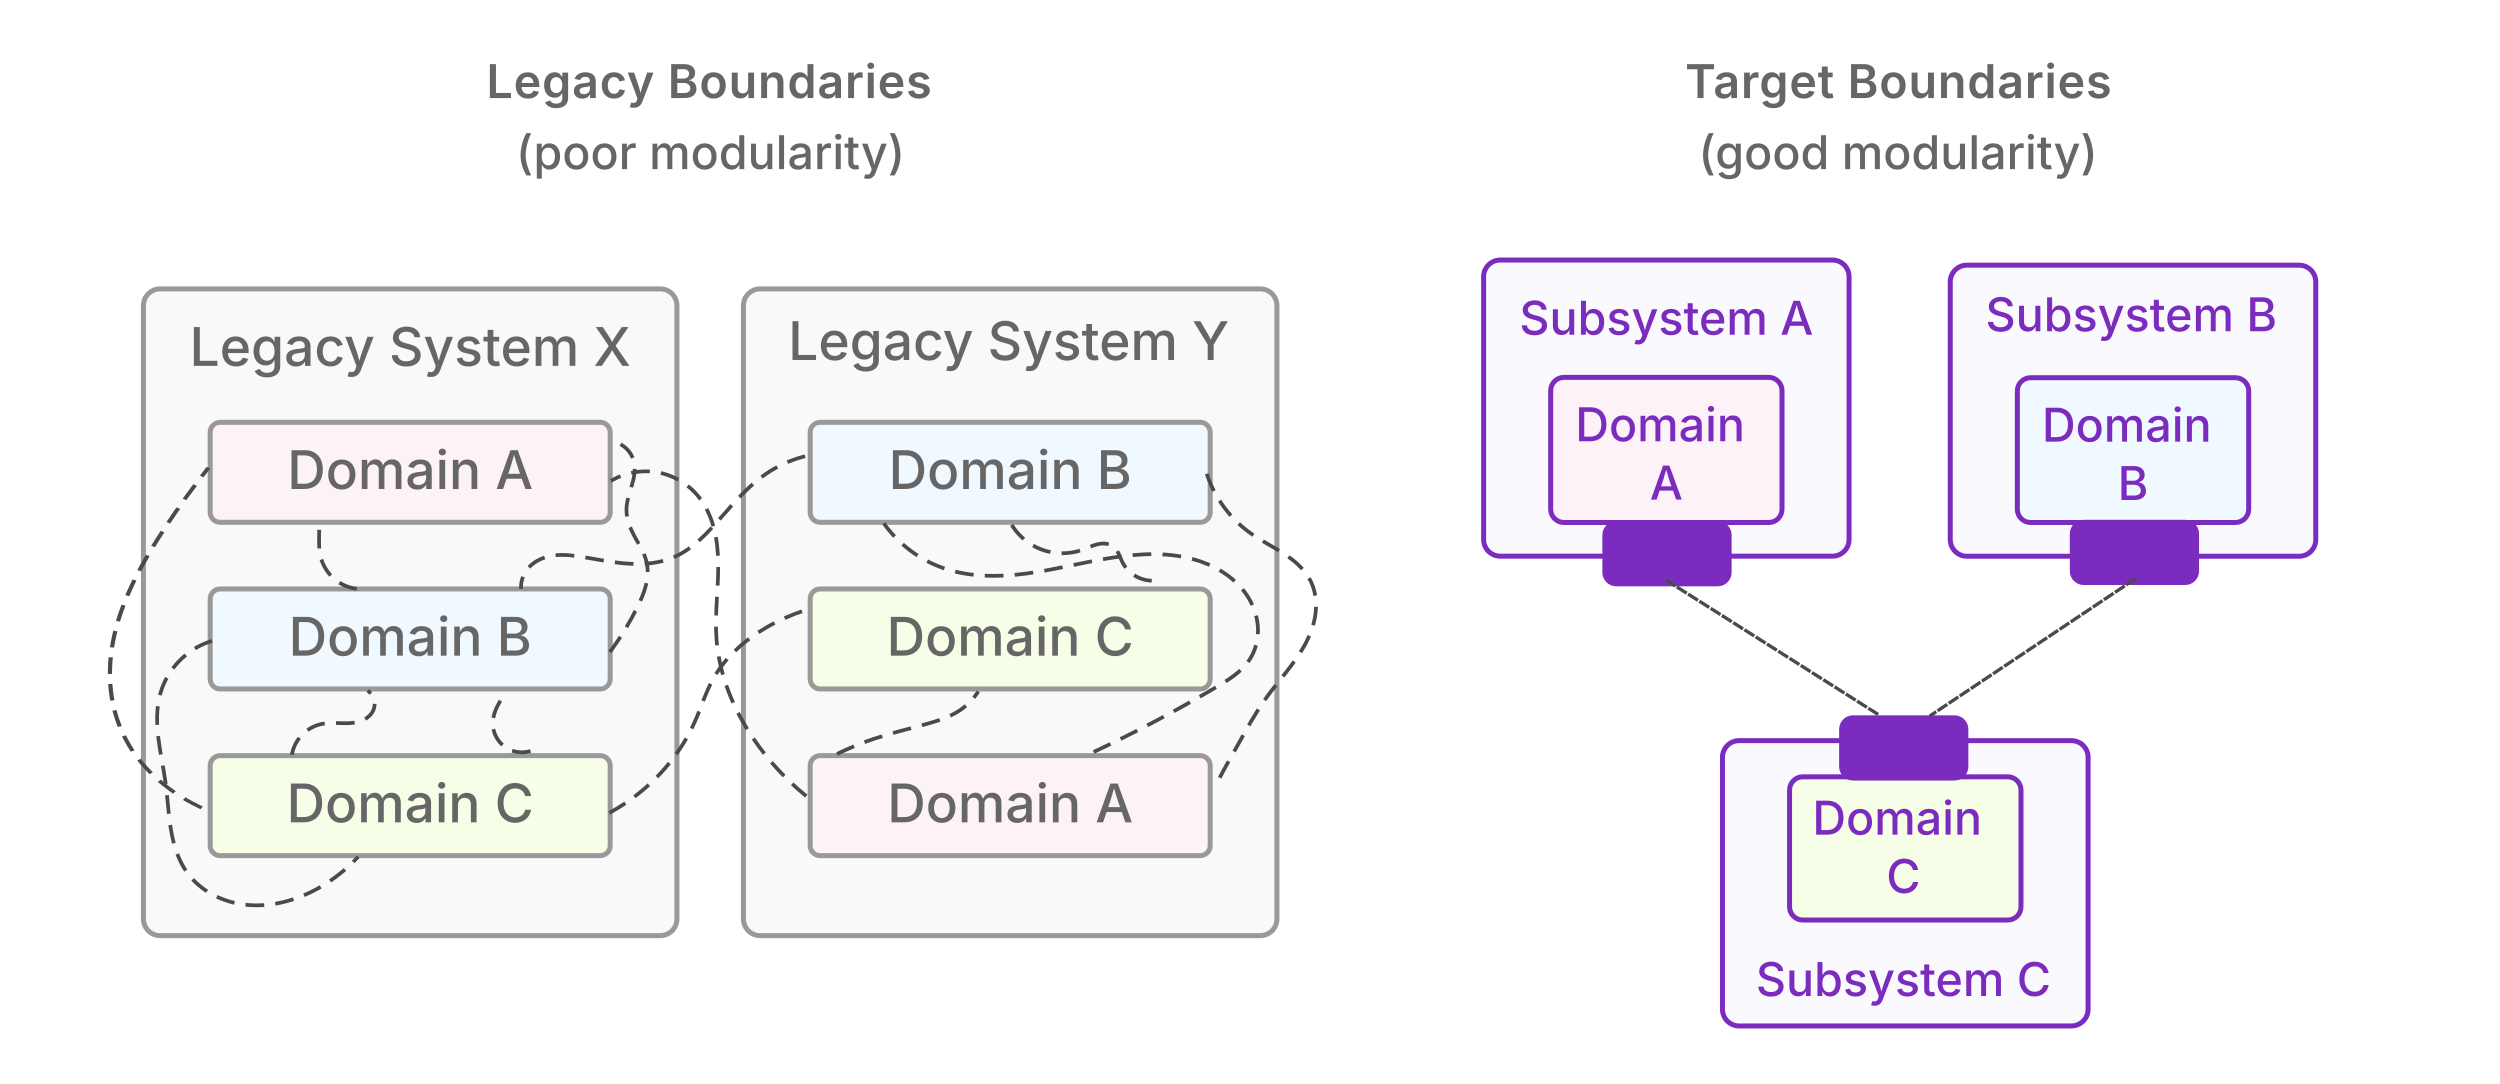
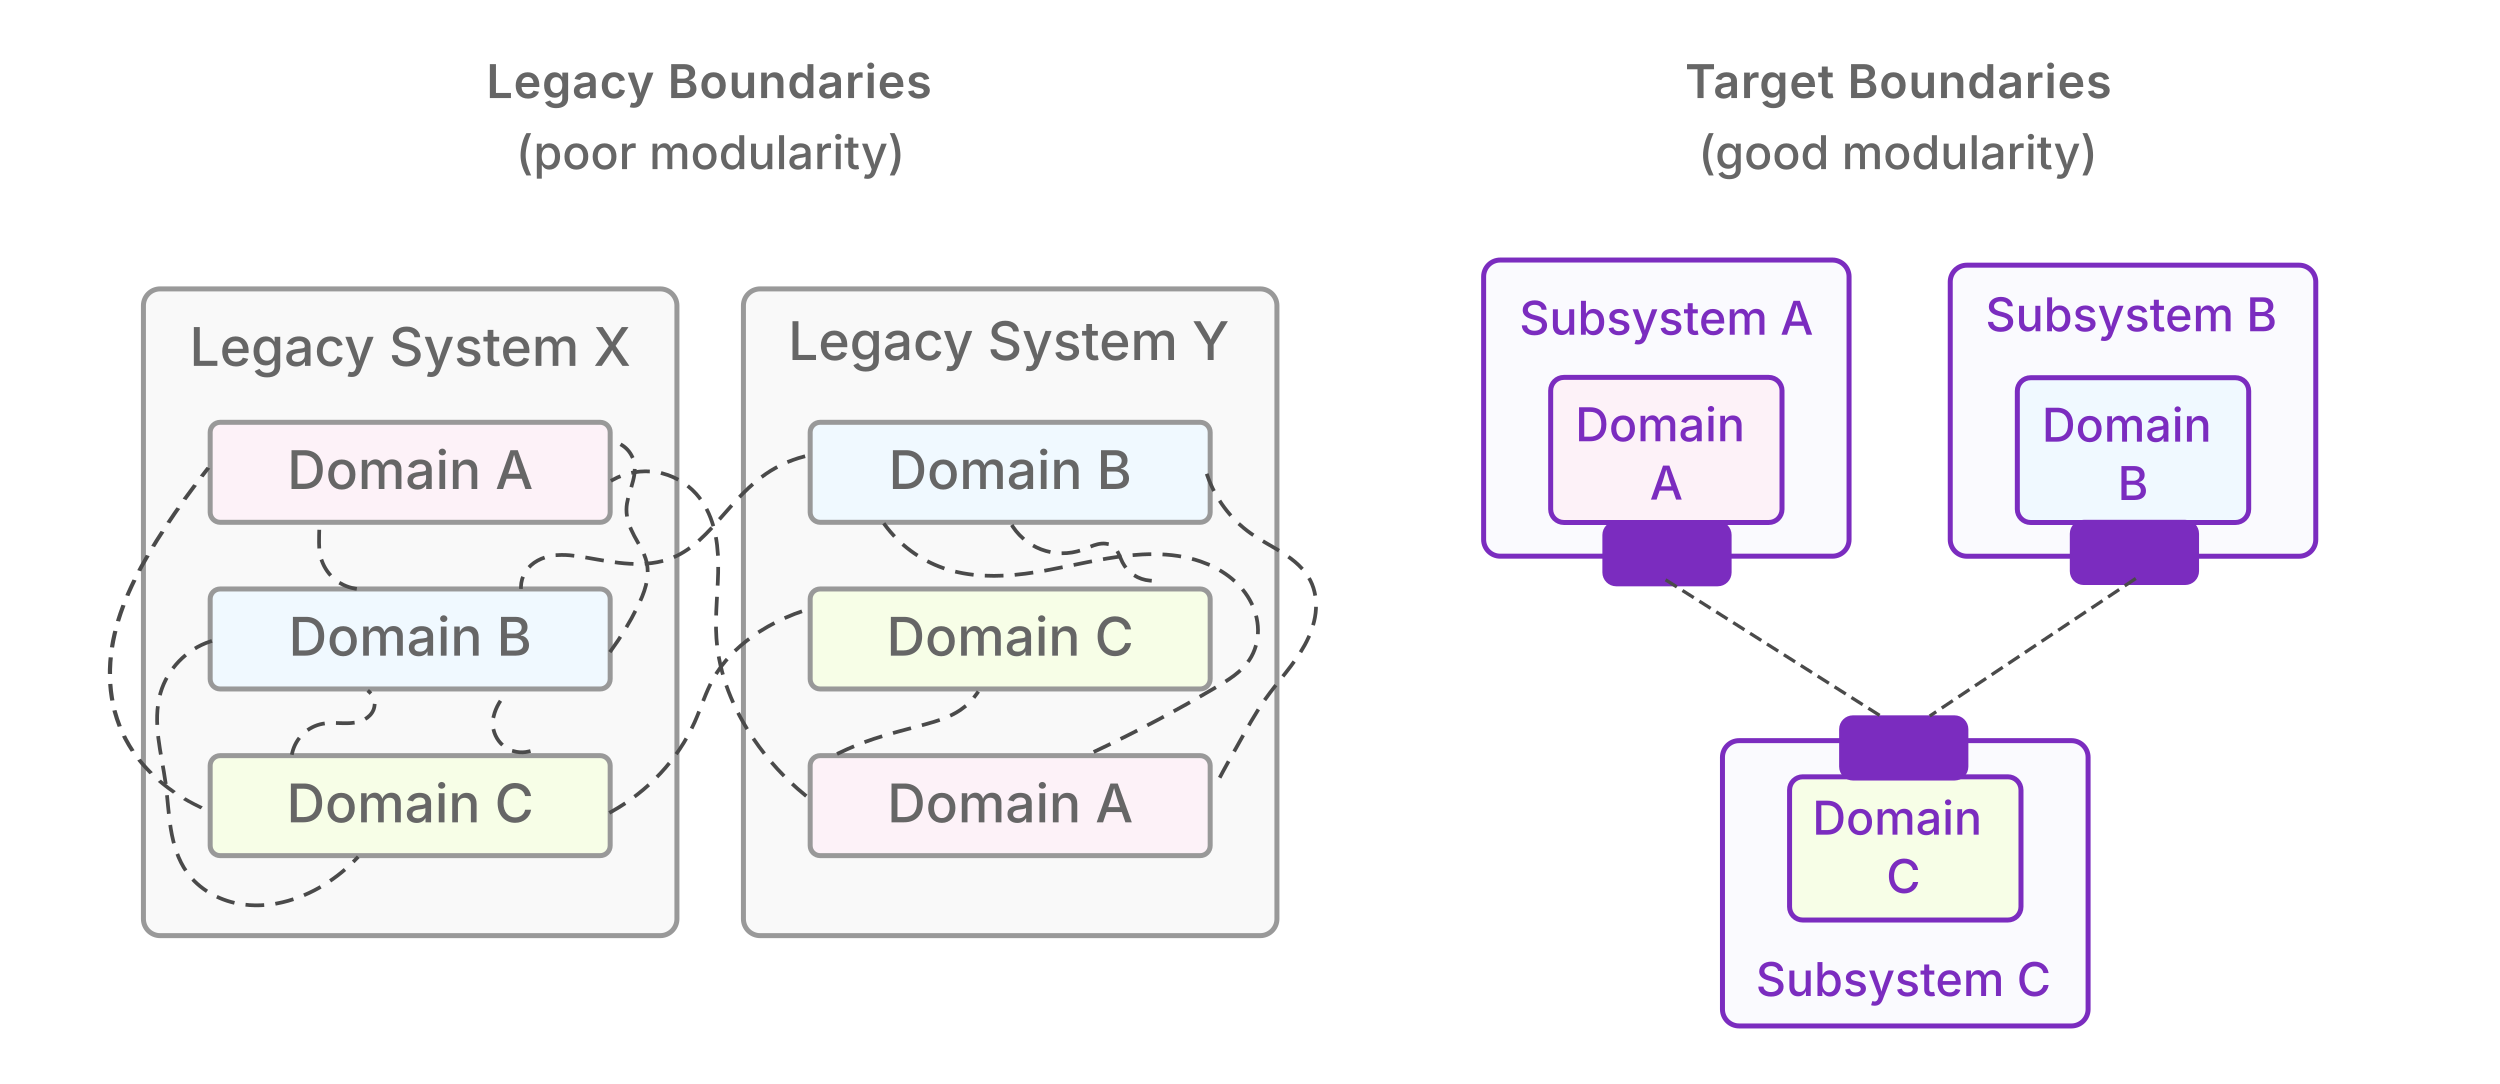
<svg xmlns="http://www.w3.org/2000/svg" width="1500" height="650" viewBox="0 0 1500 650" version="1.1" id="svg20">
  <defs id="defs1">
    <marker id="arrow" viewBox="0 0 12 8" refX="12" refY="4" markerWidth="12" markerHeight="8" orient="auto" markerUnits="userSpaceOnUse">
      <polygon points="0,8 0,0 12,4 " fill="#4a4a4a" id="polygon1" />
    </marker>
  </defs>
  <text x="425.459" y="58.847" text-anchor="middle" font-family="Inter, '-apple-system', BlinkMacSystemFont, 'Segoe UI', Roboto, sans-serif" font-size="28px" font-weight="600" letter-spacing="0.5" fill="#000000" id="text1" style="fill:#333333">
    <tspan style="fill:#666666" id="tspan24">Legacy Boundaries</tspan>
  </text>
  <text x="426.286" y="101.48" text-anchor="middle" font-family="Inter, '-apple-system', BlinkMacSystemFont, 'Segoe UI', Roboto, sans-serif" font-size="28px" font-weight="500" fill="#000000" id="text2">
    <tspan style="fill:#666666" id="tspan25">(poor modularity)</tspan>
  </text>
  <text x="1139.022" y="58.847" text-anchor="middle" font-family="Inter, '-apple-system', BlinkMacSystemFont, 'Segoe UI', Roboto, sans-serif" font-size="28px" font-weight="600" letter-spacing="0.5" fill="#000000" id="text3" style="font-style:normal;font-variant:normal;font-weight:600;font-stretch:normal;font-size:28px;line-height:normal;font-family:Inter, '-apple-system', BlinkMacSystemFont, 'Segoe UI', Roboto, sans-serif;font-variant-ligatures:normal;font-variant-position:normal;font-variant-caps:normal;font-variant-numeric:normal;font-variant-alternates:normal;font-variant-east-asian:normal;font-feature-settings:normal;font-variation-settings:normal;text-indent:0;text-align:start;text-decoration-line:none;text-decoration-style:solid;text-decoration-color:#000000;letter-spacing:0.5;word-spacing:normal;text-transform:none;writing-mode:lr-tb;direction:ltr;text-orientation:mixed;dominant-baseline:auto;baseline-shift:baseline;white-space:normal;opacity:1;vector-effect:none;fill:#666666;fill-opacity:1;stroke-width:1;stroke-linecap:butt;stroke-linejoin:miter;stroke-miterlimit:4;stroke-dasharray:none;stroke-dashoffset:0;stroke-opacity:1;-inkscape-stroke:none;stop-color:#000000;stop-opacity:1">Target Boundaries</text>
  <text x="1138.83" y="101.48" text-anchor="middle" font-family="Inter, '-apple-system', BlinkMacSystemFont, 'Segoe UI', Roboto, sans-serif" font-size="28px" font-weight="500" fill="#000000" id="text4" style="font-style:normal;font-variant:normal;font-weight:500;font-stretch:normal;font-size:28px;line-height:normal;font-family:Inter, '-apple-system', BlinkMacSystemFont, 'Segoe UI', Roboto, sans-serif;font-variant-ligatures:normal;font-variant-position:normal;font-variant-caps:normal;font-variant-numeric:normal;font-variant-alternates:normal;font-variant-east-asian:normal;font-feature-settings:normal;font-variation-settings:normal;text-indent:0;text-align:start;text-decoration-line:none;text-decoration-style:solid;text-decoration-color:#000000;letter-spacing:normal;word-spacing:normal;text-transform:none;writing-mode:lr-tb;direction:ltr;text-orientation:mixed;dominant-baseline:auto;baseline-shift:baseline;white-space:normal;opacity:1;vector-effect:none;fill:#666666;fill-opacity:1;stroke-width:1;stroke-linecap:butt;stroke-linejoin:miter;stroke-miterlimit:4;stroke-dasharray:none;stroke-dashoffset:0;stroke-opacity:1;-inkscape-stroke:none;stop-color:#000000;stop-opacity:1">(good modularity)</text>
  <rect x="86.06" y="173.338" width="320.09" height="388.043" rx="10.003" fill="#f9f9f9" stroke="#999999" stroke-width="3" id="rect4" />
  <rect x="446.06" y="173.338" width="320.09" height="388.043" rx="10.003" fill="#f9f9f9" stroke="#999999" stroke-width="3" id="rect5" />
  <text x="246.105" y="219.53" text-anchor="middle" font-family="Inter, '-apple-system', BlinkMacSystemFont, 'Segoe UI', Roboto, sans-serif" font-size="32px" font-weight="500" fill="#666666" id="text5">Legacy System X</text>
  <text x="605.227" y="216.018" text-anchor="middle" font-family="Inter, '-apple-system', BlinkMacSystemFont, 'Segoe UI', Roboto, sans-serif" font-size="32px" font-weight="500" fill="#666666" id="text6">Legacy System Y</text>
  <rect x="126.105" y="253.383" width="240" height="60" rx="6" fill="#fdf2f8" stroke="#999999" stroke-width="3" id="rect6" />
  <text x="246.105" y="293.383" text-anchor="middle" font-family="Inter, '-apple-system', BlinkMacSystemFont, 'Segoe UI', Roboto, sans-serif" font-size="32px" font-weight="500" fill="#666666" id="text7">Domain A</text>
  <rect x="126.105" y="353.383" width="240" height="60" rx="6" fill="#f0f9ff" stroke="#999999" stroke-width="3" id="rect7" />
  <text x="246.105" y="393.383" text-anchor="middle" font-family="Inter, '-apple-system', BlinkMacSystemFont, 'Segoe UI', Roboto, sans-serif" font-size="32px" font-weight="500" fill="#666666" id="text8">Domain B</text>
  <rect x="126.105" y="453.383" width="240" height="60" rx="6" fill="#f7fee7" stroke="#999999" stroke-width="3" id="rect8" />
  <text x="246.105" y="493.383" text-anchor="middle" font-family="Inter, '-apple-system', BlinkMacSystemFont, 'Segoe UI', Roboto, sans-serif" font-size="32px" font-weight="500" fill="#666666" id="text9">Domain C</text>
  <rect x="486.105" y="253.383" width="240" height="60" rx="6" fill="#f0f9ff" stroke="#999999" stroke-width="3" id="rect9" />
  <text x="606.105" y="293.383" text-anchor="middle" font-family="Inter, '-apple-system', BlinkMacSystemFont, 'Segoe UI', Roboto, sans-serif" font-size="32px" font-weight="500" fill="#666666" id="text10">Domain B</text>
  <rect x="486.105" y="353.383" width="240" height="60" rx="6" fill="#f7fee7" stroke="#999999" stroke-width="3" id="rect10" />
  <text x="606.105" y="393.383" text-anchor="middle" font-family="Inter, '-apple-system', BlinkMacSystemFont, 'Segoe UI', Roboto, sans-serif" font-size="32px" font-weight="500" fill="#666666" id="text11">Domain C</text>
  <rect x="486.105" y="453.383" width="240" height="60" rx="6" fill="#fdf2f8" stroke="#999999" stroke-width="3" id="rect11" />
  <text x="606.105" y="493.383" text-anchor="middle" font-family="Inter, '-apple-system', BlinkMacSystemFont, 'Segoe UI', Roboto, sans-serif" font-size="32px" font-weight="500" fill="#666666" id="text12">Domain A</text>
  <rect x="890.18" y="156.025" width="219.252" height="177.688" rx="9.966" fill="#fafafe" stroke="#7b2cbf" stroke-width="3" id="rect14" />
  <text x="999.806" y="200.845" text-anchor="middle" font-family="Inter, '-apple-system', BlinkMacSystemFont, 'Segoe UI', Roboto, sans-serif" font-size="28px" font-weight="500" fill="#7b2cbf" id="text14">Subsystem A</text>
  <rect x="930.404" y="226.434" width="138.804" height="87.055" rx="7.932" fill="#fdf2f8" stroke="#7b2cbf" stroke-width="3" id="rect15" style="stroke-width:3;stroke-dasharray:none" />
  <text x="999.806" y="264.749" text-anchor="middle" font-family="Inter, '-apple-system', BlinkMacSystemFont, 'Segoe UI', Roboto, sans-serif" font-size="28px" font-weight="500" fill="#7b2cbf" id="text15">
    <tspan id="tspan45" x="999.806" y="264.749">Domain</tspan>
    <tspan id="tspan46" x="999.806" y="299.749">A</tspan>
  </text>
  <rect x="1170.151" y="159.112" width="219.309" height="174.629" rx="9.969" fill="#fafafe" stroke="#7b2cbf" stroke-width="6.691" id="rect16" style="font-variation-settings:normal;opacity:1;vector-effect:none;fill:#fafafe;fill-opacity:1;stroke:#7b2cbf;stroke-width:3;stroke-linecap:butt;stroke-linejoin:miter;stroke-miterlimit:4;stroke-dasharray:none;stroke-dashoffset:0;stroke-opacity:1;-inkscape-stroke:none;stop-color:#000000;stop-opacity:1" />
  <text x="1278.767" y="198.767" text-anchor="middle" font-family="Inter, '-apple-system', BlinkMacSystemFont, 'Segoe UI', Roboto, sans-serif" font-size="28px" font-weight="500" fill="#7b2cbf" id="text16">Subsystem B</text>
  <rect x="1210.4" y="226.633" width="138.812" height="86.86" rx="7.932" fill="#f0f9ff" stroke="#7b2cbf" stroke-width="3" id="rect17" style="stroke-width:3;stroke-dasharray:none" />
  <text x="1279.806" y="265" text-anchor="middle" font-family="Inter, '-apple-system', BlinkMacSystemFont, 'Segoe UI', Roboto, sans-serif" font-size="28px" font-weight="500" fill="#7b2cbf" id="text17">
    <tspan id="tspan43" x="1279.806" y="265">Domain</tspan>
    <tspan id="tspan44" x="1279.806" y="300">B</tspan>
  </text>
  <rect x="1033.479" y="444.389" width="219.375" height="171.178" rx="9.972" fill="#fafafe" stroke="#7b2cbf" stroke-width="6.625" id="rect18" style="font-variation-settings:normal;opacity:1;vector-effect:none;fill:#fafafe;fill-opacity:1;stroke:#7b2cbf;stroke-width:3;stroke-linecap:butt;stroke-linejoin:miter;stroke-miterlimit:4;stroke-dasharray:none;stroke-dashoffset:0;stroke-opacity:1;-inkscape-stroke:none;stop-color:#000000;stop-opacity:1" />
  <text x="1142.056" y="597.618" text-anchor="middle" font-family="Inter, '-apple-system', BlinkMacSystemFont, 'Segoe UI', Roboto, sans-serif" font-size="28px" font-weight="500" fill="#7b2cbf" id="text18">Subsystem C</text>
  <rect x="1073.742" y="466.081" width="138.849" height="85.94" rx="7.934" fill="#f7fee7" stroke="#7b2cbf" stroke-width="3" id="rect19" style="stroke-width:3;stroke-dasharray:none" />
  <text x="1142.056" y="500.794" text-anchor="middle" font-family="Inter, '-apple-system', BlinkMacSystemFont, 'Segoe UI', Roboto, sans-serif" font-size="28px" font-weight="500" fill="#7b2cbf" id="text19">
    <tspan id="tspan47" x="1142.056" y="500.794">Domain</tspan>
    <tspan id="tspan48" x="1142.056" y="535.794">C</tspan>
  </text>
  <path style="fill:none;stroke:#4a4a4a;stroke-width:2;stroke-linecap:square;stroke-linejoin:round;stroke-miterlimit:15.2;stroke-dasharray:8;stroke-dashoffset:0;stroke-opacity:1" d="M 87.364,510.946 C 72.815,502.258 60.923,489.186 53.647,473.882 43.863,453.304 42.602,429.403 46.75,406.998 c 4.148,-22.405 13.412,-43.547 23.946,-63.751 6.265,-12.016 13.004,-23.784 20.197,-35.267" id="path32" transform="matrix(1.260054,0,0,0.9986475,9.859395,-26.06119)" />
  <path style="fill:none;stroke:#4a4a4a;stroke-width:2.244;stroke-linecap:square;stroke-linejoin:round;stroke-miterlimit:15.2;stroke-dasharray:8.974;stroke-dashoffset:0;stroke-opacity:1;font-variation-settings:normal;opacity:1;vector-effect:none;fill-opacity:1;-inkscape-stroke:none;stop-color:#000000;stop-opacity:1" d="m 141.982,478.378 c 1.007,-4.357 3.312,-8.405 6.544,-11.494 3.232,-3.09 7.381,-5.209 11.778,-6.018 5.512,-1.014 11.194,0.002 16.784,-0.407 2.795,-0.204 5.602,-0.78 8.085,-2.081 2.482,-1.301 4.624,-3.38 5.635,-5.994 0.71,-1.836 0.837,-3.891 0.36,-5.801 -0.477,-1.909 -1.557,-3.663 -3.047,-4.949" id="path33" transform="translate(33.34042,-26.61681)" />
  <path style="fill:none;stroke:#4a4a4a;stroke-width:2.244;stroke-linecap:square;stroke-linejoin:round;stroke-miterlimit:15.2;stroke-dasharray:8.974;stroke-dashoffset:0;stroke-opacity:1;font-variation-settings:normal;opacity:1;vector-effect:none;fill-opacity:1;-inkscape-stroke:none;stop-color:#000000;stop-opacity:1" d="m 333.228,417 c 6.019,-8.206 11.32,-16.937 15.824,-26.062 2.075,-4.205 3.991,-8.519 5.137,-13.066 1.146,-4.546 1.501,-9.358 0.448,-13.927 -1.314,-5.7 -4.7,-10.659 -7.446,-15.824 -2.609,-4.906 -4.714,-10.267 -4.654,-15.824 0.051,-4.758 1.677,-9.334 3.053,-13.889 1.376,-4.555 2.524,-9.368 1.601,-14.035 -0.66,-3.335 -2.392,-6.45 -4.877,-8.77 -2.486,-2.32 -5.712,-3.833 -9.085,-4.262" id="path34" transform="translate(33.34042,-26.61681)" />
  <path style="fill:none;stroke:#4a4a4a;stroke-width:2.244;stroke-linecap:square;stroke-linejoin:round;stroke-miterlimit:15.2;stroke-dasharray:8.974;stroke-dashoffset:0;stroke-opacity:1;font-variation-settings:normal;opacity:1;vector-effect:none;fill-opacity:1;-inkscape-stroke:none;stop-color:#000000;stop-opacity:1" d="m 179.645,379.768 c -4.808,-0.802 -9.371,-3.016 -12.978,-6.295 -3.607,-3.279 -6.244,-7.612 -7.499,-12.321 -1.526,-5.725 -1.02,-11.761 -0.931,-17.685 0.019,-1.241 0.019,-2.482 0,-3.723" id="path35" transform="translate(33.34042,-26.61681)" />
  <path style="fill:none;stroke:#4a4a4a;stroke-width:2.244;stroke-linecap:square;stroke-linejoin:round;stroke-miterlimit:15.2;stroke-dasharray:8.974;stroke-dashoffset:0;stroke-opacity:1;font-variation-settings:normal;opacity:1;vector-effect:none;fill-opacity:1;-inkscape-stroke:none;stop-color:#000000;stop-opacity:1" d="m 333.228,513.803 c 11.072,-6.122 21.167,-14.008 29.786,-23.27 8.421,-9.049 15.442,-19.427 20.478,-30.717 3.853,-8.638 6.555,-17.806 11.17,-26.062 5.616,-10.046 13.919,-18.422 23.27,-25.132 6.107,-4.383 12.686,-8.099 19.547,-11.17 3.946,-1.766 7.988,-3.321 12.1,-4.654" id="path36" transform="translate(33.34042,-26.61681)" />
  <path style="fill:none;stroke:#4a4a4a;stroke-width:2.244;stroke-linecap:square;stroke-linejoin:round;stroke-miterlimit:15.2;stroke-dasharray:8.974;stroke-dashoffset:0;stroke-opacity:1;font-variation-settings:normal;opacity:1;vector-effect:none;fill-opacity:1;-inkscape-stroke:none;stop-color:#000000;stop-opacity:1" d="m 448.647,300.649 c -7.955,2.114 -15.545,5.593 -22.339,10.239 -9.99,6.831 -18.093,16.023 -26.062,25.132 -8.634,9.868 -17.685,20.083 -29.786,25.132 -8.136,3.395 -17.155,4.201 -25.957,3.715 -8.802,-0.485 -17.481,-2.213 -26.168,-3.715 -6.502,-1.125 -13.141,-2.128 -19.675,-1.206 -3.267,0.461 -6.484,1.41 -9.378,2.993 -2.894,1.584 -5.46,3.818 -7.248,6.59 -1.779,2.758 -2.759,6.026 -2.792,9.308" id="path37" transform="translate(33.34042,-26.61681)" />
  <path style="fill:none;stroke:#4a4a4a;stroke-width:2.244;stroke-linecap:square;stroke-linejoin:round;stroke-miterlimit:15.2;stroke-dasharray:8.974;stroke-dashoffset:0;stroke-opacity:1;font-variation-settings:normal;opacity:1;vector-effect:none;fill-opacity:1;-inkscape-stroke:none;stop-color:#000000;stop-opacity:1" d="m 449.578,503.565 c -11.772,-9.623 -22.152,-20.946 -30.717,-33.509 -12.253,-17.972 -20.829,-38.803 -22.339,-60.502 -1.037,-14.896 1.24,-29.828 1.06,-44.759 -0.09,-7.466 -0.804,-14.966 -2.819,-22.155 -2.015,-7.189 -5.374,-14.076 -10.341,-19.65 -6.107,-6.853 -14.601,-11.538 -23.655,-13.047 -9.055,-1.509 -18.608,0.168 -26.608,4.67" id="path38" transform="translate(33.34042,-26.61681)" />
  <path style="fill:none;stroke:#4a4a4a;stroke-width:2.244;stroke-linecap:square;stroke-linejoin:round;stroke-miterlimit:15.2;stroke-dasharray:8.974;stroke-dashoffset:0;stroke-opacity:1;font-variation-settings:normal;opacity:1;vector-effect:none;fill-opacity:1;-inkscape-stroke:none;stop-color:#000000;stop-opacity:1" d="m 283.895,477.502 c -4.775,1.205 -10.054,0.242 -14.096,-2.57 -4.043,-2.812 -6.781,-7.427 -7.312,-12.323 -0.605,-5.578 1.55,-11.149 4.654,-15.824 0.859,-1.293 1.791,-2.537 2.792,-3.723" id="path39" transform="translate(33.34042,-26.61681)" />
  <path style="fill:none;stroke:#4a4a4a;stroke-width:2.244;stroke-linecap:square;stroke-linejoin:round;stroke-miterlimit:15.2;stroke-dasharray:8.974;stroke-dashoffset:0;stroke-opacity:1;font-variation-settings:normal;opacity:1;vector-effect:none;fill-opacity:1;-inkscape-stroke:none;stop-color:#000000;stop-opacity:1" d="m 691.063,311.953 c 4.808,13.866 14.031,26.163 25.996,34.661 6.264,4.449 13.205,7.852 19.655,12.027 6.45,4.174 12.559,9.311 16.09,16.136 3.103,5.998 4.007,12.995 3.209,19.7 -0.798,6.706 -3.23,13.142 -6.464,19.07 -6.466,11.857 -16.019,21.697 -23.825,32.719 -6.087,8.595 -11.098,17.892 -16.248,27.079 -4.03,7.189 -8.156,14.329 -11.915,21.663 -0.736,1.437 -1.459,2.881 -2.166,4.333" id="path40" transform="translate(33.34042,-26.61681)" />
  <path style="fill:none;stroke:#4a4a4a;stroke-width:2.244;stroke-linecap:square;stroke-linejoin:round;stroke-miterlimit:15.2;stroke-dasharray:8.974;stroke-dashoffset:0;stroke-opacity:1;font-variation-settings:normal;opacity:1;vector-effect:none;fill-opacity:1;-inkscape-stroke:none;stop-color:#000000;stop-opacity:1" d="m 656.592,374.972 c -3.437,-0.266 -6.802,-1.429 -9.67,-3.341 -2.869,-1.912 -5.235,-4.571 -6.803,-7.641 -0.835,-1.635 -1.444,-3.376 -2.237,-5.033 -0.793,-1.656 -1.801,-3.259 -3.254,-4.381 -1.298,-1.002 -2.901,-1.569 -4.529,-1.76 -1.629,-0.191 -3.285,-0.018 -4.881,0.355 -3.193,0.747 -6.142,2.274 -9.232,3.372 -7.911,2.81 -16.821,2.702 -24.661,-0.299 -7.84,-3.001 -14.546,-8.87 -18.559,-16.243" id="path41" transform="translate(33.34042,-26.61681)" />
  <path style="fill:none;stroke:#4a4a4a;stroke-width:2.244;stroke-linecap:square;stroke-linejoin:round;stroke-miterlimit:15.2;stroke-dasharray:8.974;stroke-dashoffset:0;stroke-opacity:1;font-variation-settings:normal;opacity:1;vector-effect:none;fill-opacity:1;-inkscape-stroke:none;stop-color:#000000;stop-opacity:1" d="m 469.891,478.52 c 6.865,-3.327 13.945,-6.212 21.18,-8.629 10.051,-3.358 20.378,-5.809 30.594,-8.629 7.383,-2.038 14.841,-4.331 21.18,-8.629 4.003,-2.714 7.484,-6.195 10.198,-10.198" id="path42" transform="translate(33.34042,-26.61681)" />
  <rect style="font-variation-settings:normal;opacity:1;vector-effect:none;fill:#7b2cbf;fill-opacity:1;stroke:#7b2cbf;stroke-width:6.748;stroke-linecap:butt;stroke-linejoin:miter;stroke-miterlimit:4;stroke-dasharray:none;stroke-dashoffset:0;stroke-opacity:1;-inkscape-stroke:none;stop-color:#000000;stop-opacity:1" id="rect48" width="70.793" height="32.366" x="964.797" y="316.042" rx="4.95" />
  <rect style="font-variation-settings:normal;opacity:1;vector-effect:none;fill:#7b2cbf;fill-opacity:1;stroke:#7b2cbf;stroke-width:6.748;stroke-linecap:butt;stroke-linejoin:miter;stroke-miterlimit:4;stroke-dasharray:none;stroke-dashoffset:0;stroke-opacity:1;-inkscape-stroke:none;stop-color:#000000;stop-opacity:1" id="rect49" width="70.793" height="32.366" x="1106.853" y="432.573" rx="4.95" />
  <rect style="font-variation-settings:normal;vector-effect:none;fill:#7b2cbf;fill-opacity:1;stroke:#7b2cbf;stroke-width:6.748;stroke-linecap:butt;stroke-linejoin:miter;stroke-miterlimit:4;stroke-dasharray:none;stroke-dashoffset:0;stroke-opacity:1;-inkscape-stroke:none;stop-color:#000000" id="rect49-3" width="70.793" height="32.366" x="1245.259" y="315.265" rx="4.95" />
-   <path style="font-variation-settings:normal;opacity:1;vector-effect:none;fill:none;fill-opacity:1;stroke:#4a4a4a;stroke-width:2;stroke-linecap:square;stroke-linejoin:round;stroke-miterlimit:15.2;stroke-dasharray:5,3;stroke-dashoffset:0;stroke-opacity:1;-inkscape-stroke:none;stop-color:#000000;stop-opacity:1" d="m 1003.53,394.322 127.372,80.68" id="path49" transform="translate(-3.33743,-45.91302)" />
-   <path style="font-variation-settings:normal;opacity:1;vector-effect:none;fill:none;fill-opacity:1;stroke:#4a4a4a;stroke-width:2;stroke-linecap:square;stroke-linejoin:round;stroke-miterlimit:15.2;stroke-dasharray:5,3;stroke-dashoffset:0;stroke-opacity:1;-inkscape-stroke:none" d="m 1283.993,393.544 -122.016,81.457" id="path50" transform="translate(-3.33743,-45.91302)" />
+   <path style="font-variation-settings:normal;opacity:1;vector-effect:none;fill:none;fill-opacity:1;stroke:#4a4a4a;stroke-width:2;stroke-linecap:square;stroke-linejoin:round;stroke-miterlimit:15.2;stroke-dasharray:6;stroke-dashoffset:0;stroke-opacity:1;-inkscape-stroke:none;stop-color:#000000;stop-opacity:1" d="m 1003.53,394.322 127.372,80.68" id="path49" transform="translate(-3.33743,-45.91302)" />
+   <path style="font-variation-settings:normal;opacity:1;vector-effect:none;fill:none;fill-opacity:1;stroke:#4a4a4a;stroke-width:2;stroke-linecap:square;stroke-linejoin:round;stroke-miterlimit:15.2;stroke-dasharray:6;stroke-dashoffset:0;stroke-opacity:1;-inkscape-stroke:none" d="m 1283.993,393.544 -122.016,81.457" id="path50" transform="translate(-3.33743,-45.91302)" />
  <path style="font-variation-settings:normal;opacity:1;vector-effect:none;fill:none;fill-opacity:1;stroke:#4a4a4a;stroke-width:2.244;stroke-linecap:square;stroke-linejoin:round;stroke-miterlimit:15.2;stroke-dasharray:8.974;stroke-dashoffset:0;stroke-opacity:1;-inkscape-stroke:none;stop-color:#000000;stop-opacity:1" d="m 126.105,384.9 c -14.142,4.616 -25.671,16.548 -29.8,30.839 -2.522,8.73 -2.394,18.023 -1.304,27.044 1.09,9.022 3.114,17.907 4.334,26.912 1.25,9.232 1.652,18.573 3.176,27.764 1.524,9.191 4.258,18.38 9.677,25.959 7.17,10.029 18.699,16.505 30.814,18.789 17.601,3.318 36.051,-1.828 51.303,-11.219 7.274,-4.479 13.961,-9.908 19.84,-16.105" id="path1" />
  <path style="font-variation-settings:normal;opacity:1;vector-effect:none;fill:none;fill-opacity:1;stroke:#4a4a4a;stroke-width:2.244;stroke-linecap:square;stroke-linejoin:round;stroke-miterlimit:15.2;stroke-dasharray:8.974;stroke-dashoffset:0;stroke-opacity:1;-inkscape-stroke:none;stop-color:#000000;stop-opacity:1" d="m 657.211,450.716 c 24.799,-11.728 49.062,-24.59 72.688,-38.53 7.377,-4.352 14.93,-9.034 19.684,-16.158 3.528,-5.287 5.278,-11.691 5.214,-18.047 -0.064,-6.356 -1.907,-12.649 -5.034,-18.183 -6.254,-11.067 -17.4,-18.798 -29.423,-22.928 -17.836,-6.127 -37.355,-4.924 -55.951,-1.789 -16.437,2.77 -32.626,6.986 -49.156,9.125 -16.531,2.139 -33.704,2.119 -49.429,-3.411 -13.875,-4.88 -26.211,-14.04 -34.895,-25.912" id="path2" />
</svg>
